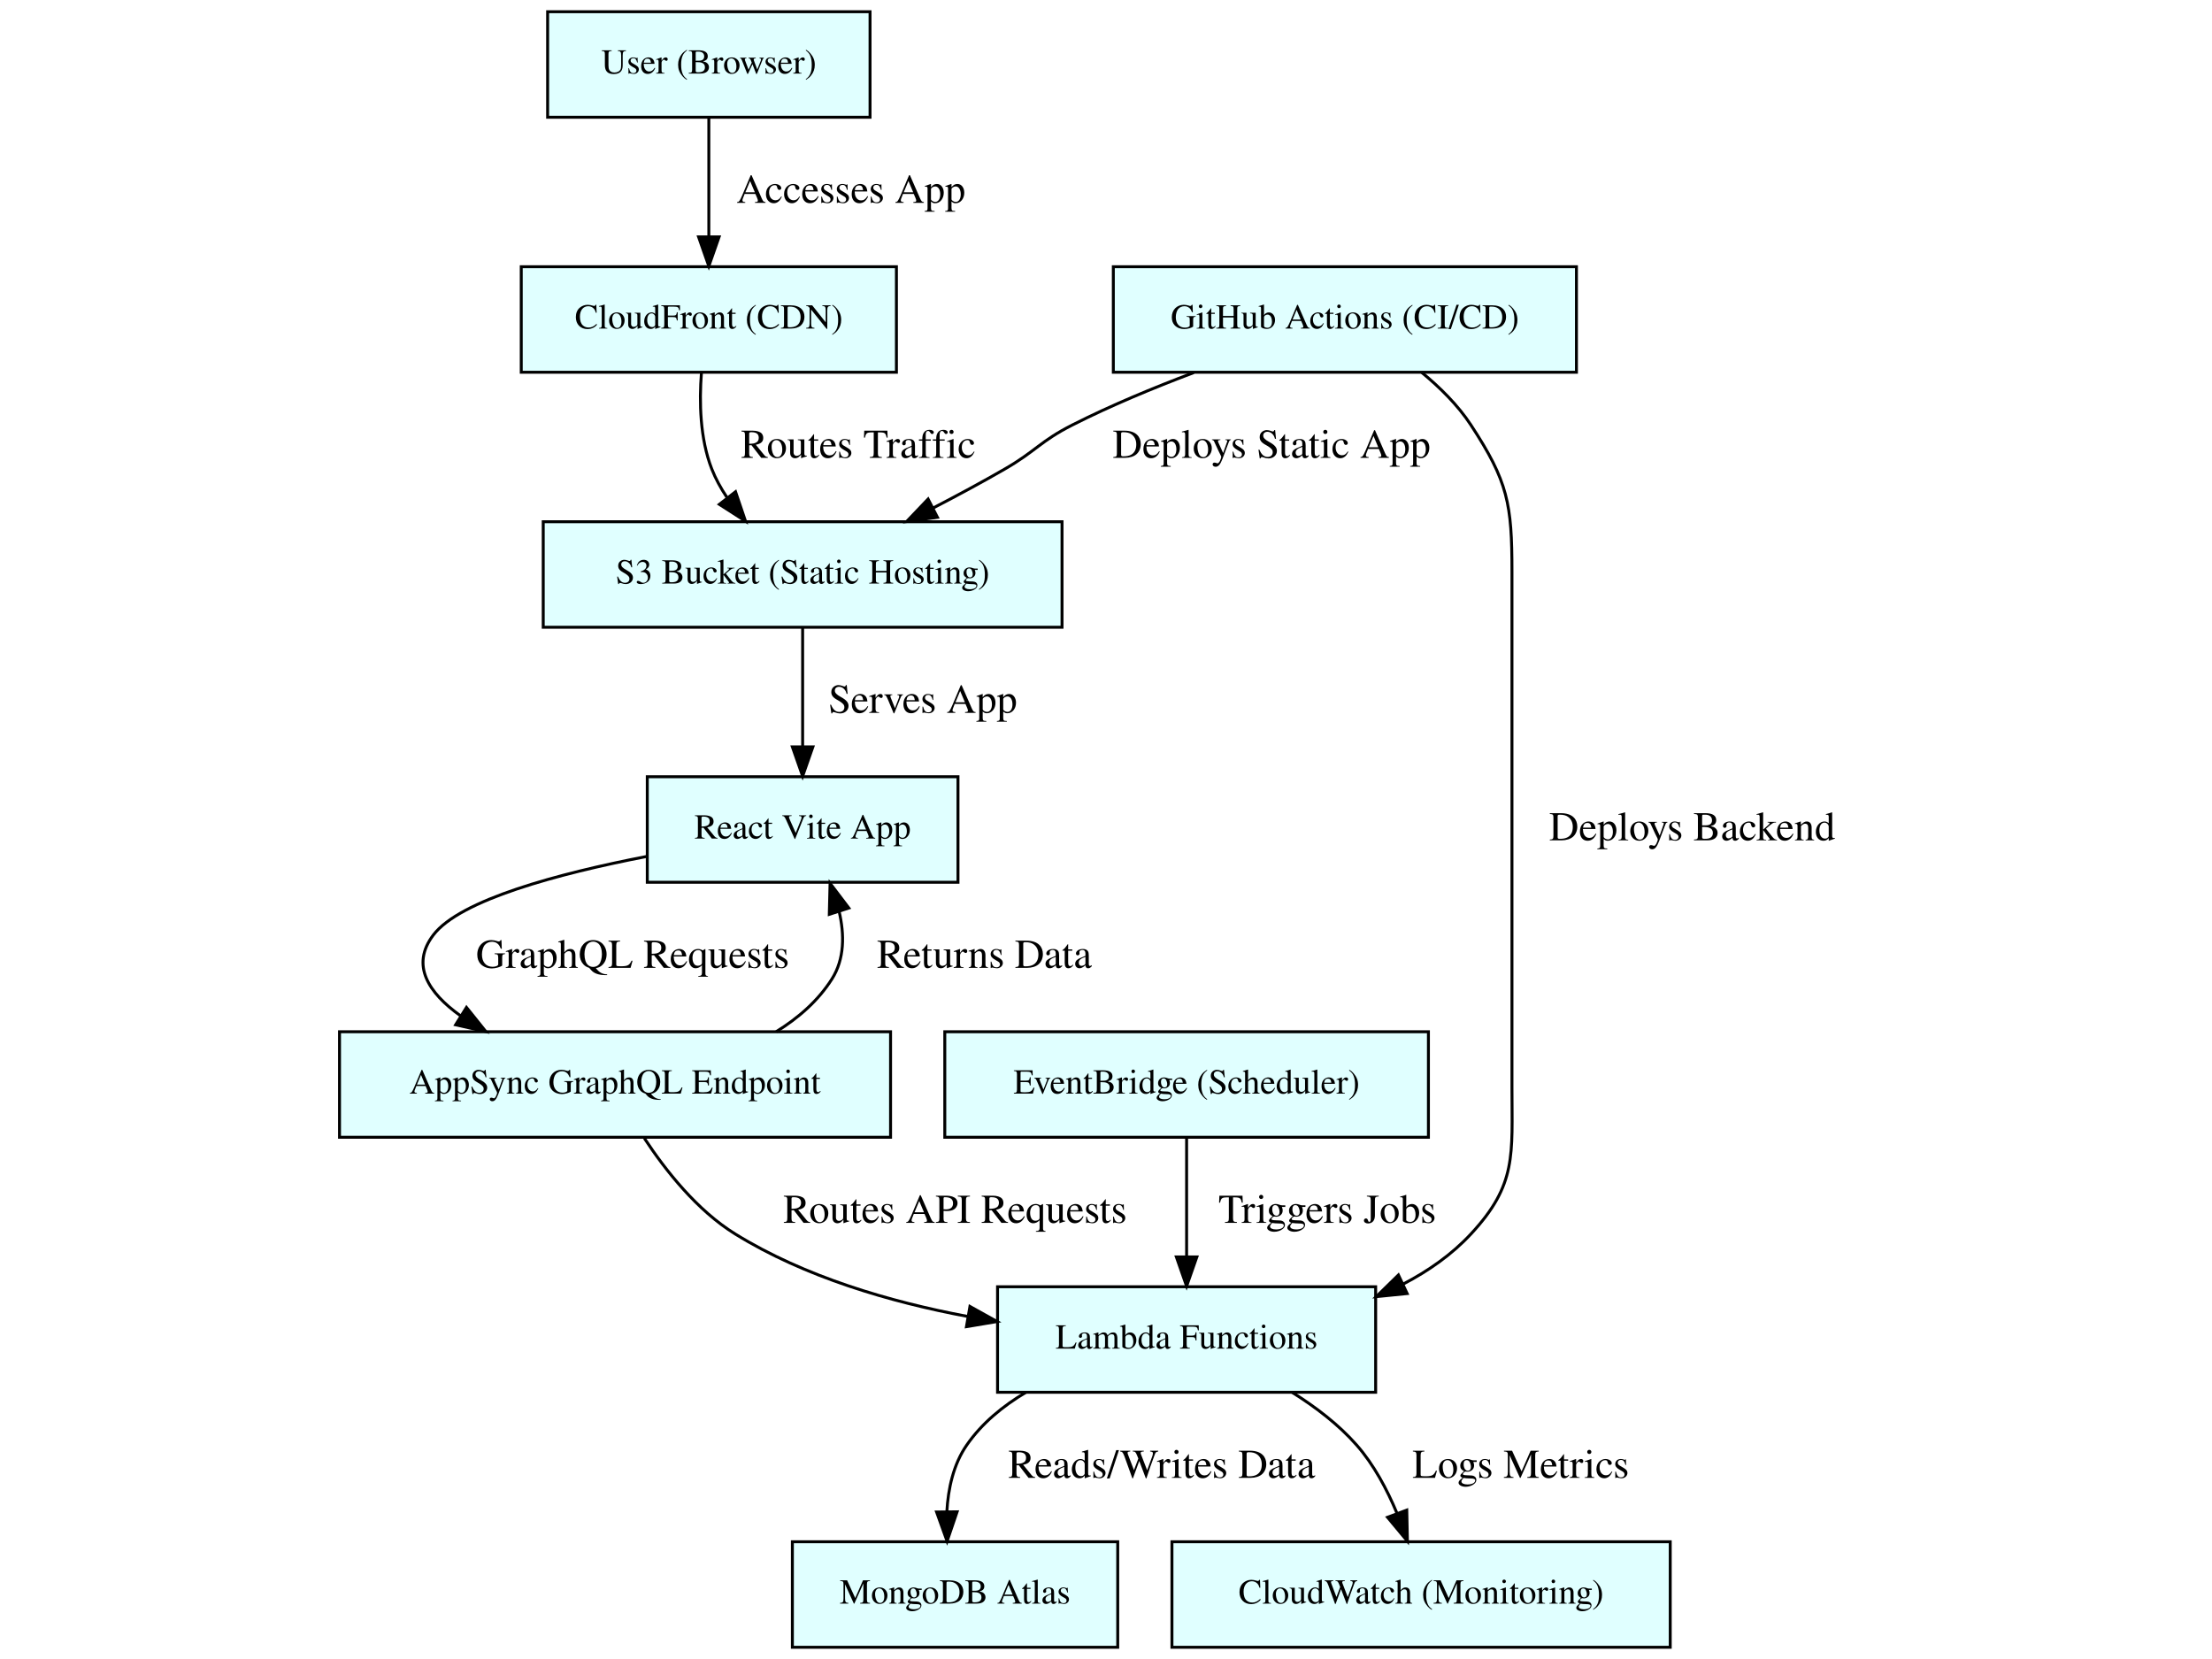
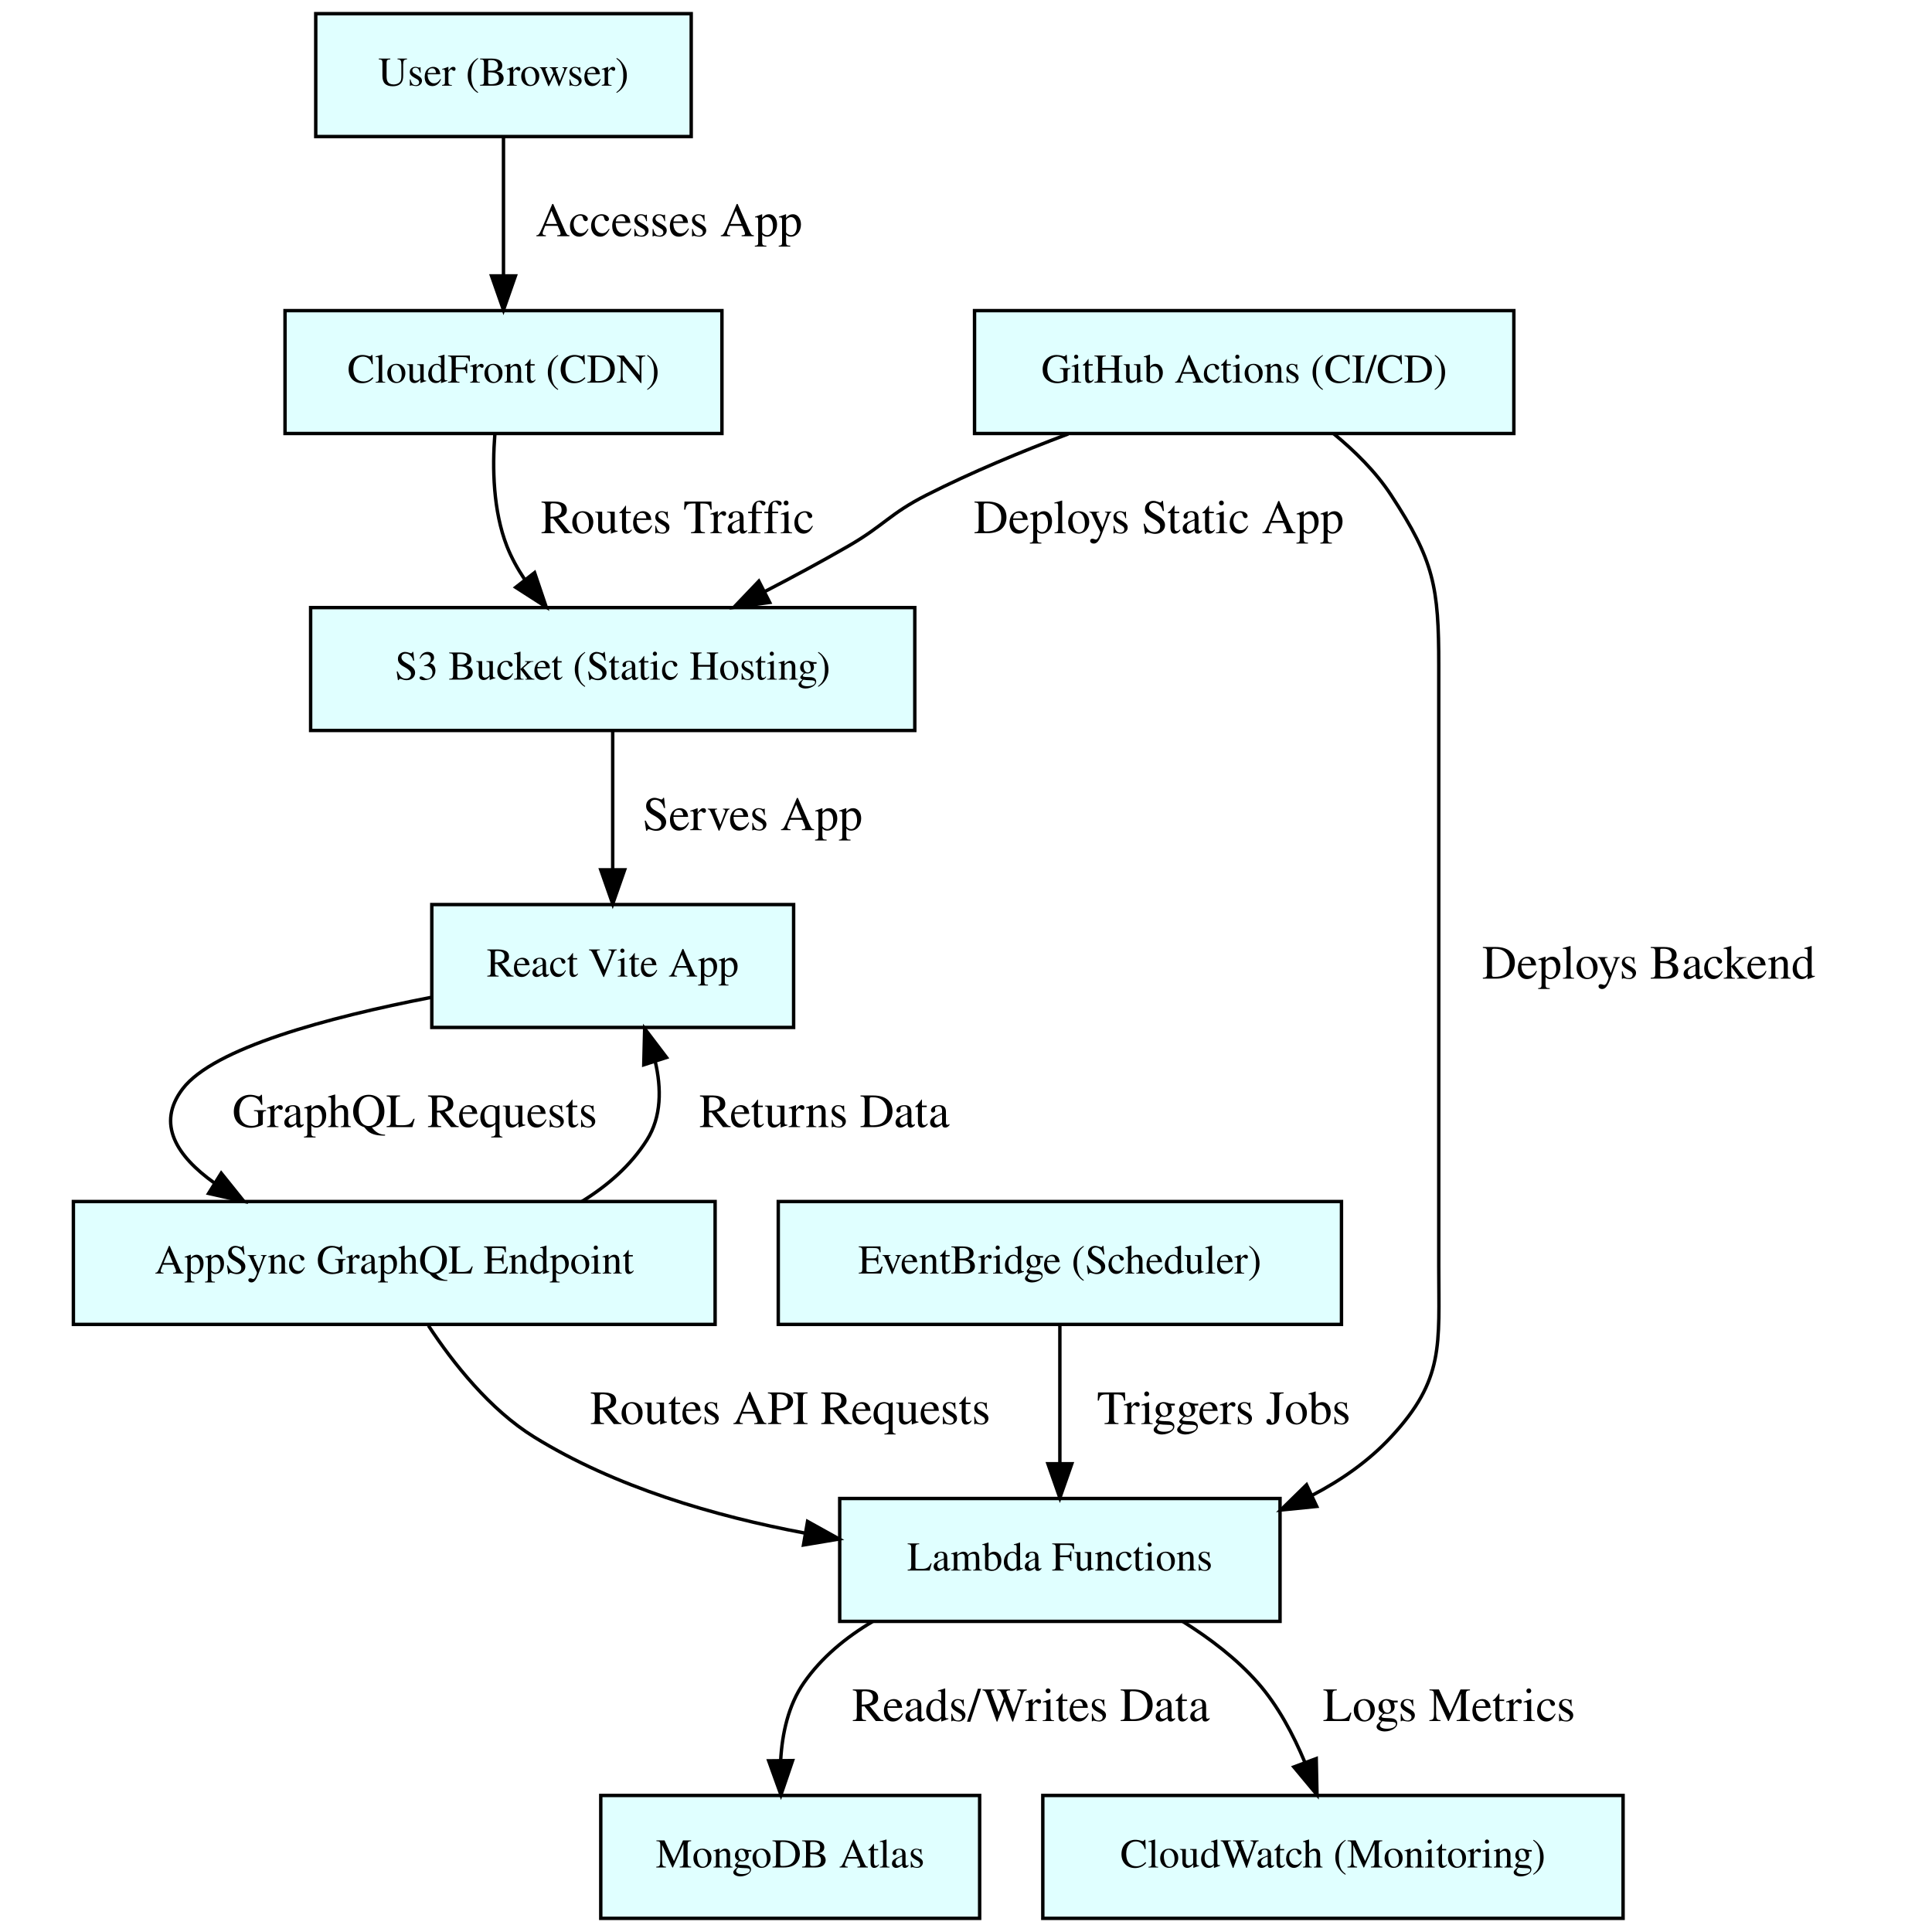
- <svg xmlns="http://www.w3.org/2000/svg" width="800" height="600" viewBox="0.00 0.00 531.00 566.00">
+ <svg xmlns="http://www.w3.org/2000/svg" width="600" height="600" viewBox="0.00 0.00 531.00 566.00">
  <g id="graph0" class="graph" transform="scale(1 1) rotate(0) translate(4 562)">
    <g id="node1" class="node">
      <polygon fill="lightcyan" stroke="black" points="181,-558 71,-558 71,-522 181,-522 181,-558" />
      <text text-anchor="middle" x="126" y="-536.9" font-family="Times,serif" font-size="12.00">User (Browser)</text>
    </g>
    <g id="node2" class="node">
      <polygon fill="lightcyan" stroke="black" points="190,-471 62,-471 62,-435 190,-435 190,-471" />
      <text text-anchor="middle" x="126" y="-449.9" font-family="Times,serif" font-size="12.00">CloudFront (CDN)</text>
    </g>
    <g id="edge3" class="edge">
      <path fill="none" stroke="black" d="M126,-521.8C126,-510.16 126,-494.55 126,-481.24" />
      <polygon fill="black" stroke="black" points="129.5,-481.18 126,-471.18 122.5,-481.18 129.5,-481.18" />
      <text text-anchor="middle" x="174.5" y="-492.8" font-family="Times,serif" font-size="14.00">Accesses App</text>
    </g>
    <g id="node3" class="node">
      <polygon fill="lightcyan" stroke="black" points="246.5,-384 69.5,-384 69.5,-348 246.5,-348 246.5,-384" />
      <text text-anchor="middle" x="158" y="-362.9" font-family="Times,serif" font-size="12.00">S3 Bucket (Static Hosting)</text>
    </g>
    <g id="edge4" class="edge">
      <path fill="none" stroke="black" d="M123.47,-434.76C122.71,-424.85 122.96,-412.35 127,-402 128.31,-398.65 130.1,-395.41 132.15,-392.34" />
      <polygon fill="black" stroke="black" points="135.11,-394.24 138.51,-384.2 129.59,-389.93 135.11,-394.24" />
      <text text-anchor="middle" x="177" y="-405.8" font-family="Times,serif" font-size="14.00">Routes Traffic</text>
    </g>
    <g id="node4" class="node">
      <polygon fill="lightcyan" stroke="black" points="211,-297 105,-297 105,-261 211,-261 211,-297" />
      <text text-anchor="middle" x="158" y="-275.9" font-family="Times,serif" font-size="12.00">React Vite App</text>
    </g>
    <g id="edge5" class="edge">
      <path fill="none" stroke="black" d="M158,-347.8C158,-336.16 158,-320.55 158,-307.24" />
      <polygon fill="black" stroke="black" points="161.5,-307.18 158,-297.18 154.5,-307.18 161.5,-307.18" />
      <text text-anchor="middle" x="199" y="-318.8" font-family="Times,serif" font-size="14.00">Serves App</text>
    </g>
    <g id="node5" class="node">
      <polygon fill="lightcyan" stroke="black" points="188,-210 0,-210 0,-174 188,-174 188,-210" />
      <text text-anchor="middle" x="94" y="-188.9" font-family="Times,serif" font-size="12.00">AppSync GraphQL Endpoint</text>
    </g>
    <g id="edge6" class="edge">
      <path fill="none" stroke="black" d="M104.68,-269.78C74.54,-263.93 41.1,-254.97 32,-243 24.19,-232.72 30.32,-223.29 41.26,-215.46" />
      <polygon fill="black" stroke="black" points="43.31,-218.31 49.94,-210.05 39.61,-212.37 43.31,-218.31" />
      <text text-anchor="middle" x="100" y="-231.8" font-family="Times,serif" font-size="14.00">GraphQL Requests</text>
    </g>
    <g id="edge11" class="edge">
      <path fill="none" stroke="black" d="M148.96,-210.01C156.51,-214.66 163.29,-220.56 168,-228 172.33,-234.84 172.29,-243.17 170.45,-251.05" />
      <polygon fill="black" stroke="black" points="167.1,-250.06 167.36,-260.65 173.76,-252.21 167.1,-250.06" />
      <text text-anchor="middle" x="220" y="-231.8" font-family="Times,serif" font-size="14.00">Returns Data</text>
    </g>
    <g id="node7" class="node">
      <polygon fill="lightcyan" stroke="black" points="353.5,-123 224.5,-123 224.5,-87 353.5,-87 353.5,-123" />
      <text text-anchor="middle" x="289" y="-101.9" font-family="Times,serif" font-size="12.00">Lambda Functions</text>
    </g>
    <g id="edge7" class="edge">
      <path fill="none" stroke="black" d="M104.02,-173.63C111.25,-162.64 122.01,-149.03 135,-141 158.68,-126.36 187.8,-117.83 214.32,-112.86" />
      <polygon fill="black" stroke="black" points="215.08,-116.28 224.34,-111.13 213.89,-109.38 215.08,-116.28" />
      <text text-anchor="middle" x="210" y="-144.8" font-family="Times,serif" font-size="14.00">Routes API Requests</text>
    </g>
    <g id="node6" class="node">
      <polygon fill="lightcyan" stroke="black" points="371.5,-210 206.5,-210 206.5,-174 371.5,-174 371.5,-210" />
      <text text-anchor="middle" x="289" y="-188.9" font-family="Times,serif" font-size="12.00">EventBridge (Scheduler)</text>
    </g>
    <g id="edge8" class="edge">
      <path fill="none" stroke="black" d="M289,-173.8C289,-162.16 289,-146.55 289,-133.24" />
      <polygon fill="black" stroke="black" points="292.5,-133.18 289,-123.18 285.5,-133.18 292.5,-133.18" />
      <text text-anchor="middle" x="337" y="-144.8" font-family="Times,serif" font-size="14.00">Triggers Jobs</text>
    </g>
    <g id="node8" class="node">
      <polygon fill="lightcyan" stroke="black" points="265.5,-36 154.5,-36 154.5,0 265.5,0 265.5,-36" />
      <text text-anchor="middle" x="210" y="-14.9" font-family="Times,serif" font-size="12.00">MongoDB Atlas</text>
    </g>
    <g id="edge9" class="edge">
      <path fill="none" stroke="black" d="M234.2,-86.99C226.33,-82.33 219.16,-76.44 214,-69 209.44,-62.44 207.64,-54.15 207.2,-46.22" />
      <polygon fill="black" stroke="black" points="210.7,-46.22 207.29,-36.18 203.7,-46.15 210.7,-46.22" />
      <text text-anchor="middle" x="280.5" y="-57.8" font-family="Times,serif" font-size="14.00">Reads/Writes Data</text>
    </g>
    <g id="node9" class="node">
      <polygon fill="lightcyan" stroke="black" points="454,-36 284,-36 284,0 454,0 454,-36" />
      <text text-anchor="middle" x="369" y="-14.9" font-family="Times,serif" font-size="12.00">CloudWatch (Monitoring)</text>
    </g>
    <g id="edge10" class="edge">
      <path fill="none" stroke="black" d="M325.04,-86.95C332.99,-81.98 340.87,-75.98 347,-69 352.88,-62.32 357.4,-53.81 360.77,-45.72" />
      <polygon fill="black" stroke="black" points="364.11,-46.8 364.33,-36.21 357.55,-44.35 364.11,-46.8" />
      <text text-anchor="middle" x="403" y="-57.8" font-family="Times,serif" font-size="14.00">Logs Metrics</text>
    </g>
    <g id="node10" class="node">
      <polygon fill="lightcyan" stroke="black" points="422,-471 264,-471 264,-435 422,-435 422,-471" />
      <text text-anchor="middle" x="343" y="-449.9" font-family="Times,serif" font-size="12.00">GitHub Actions (CI/CD)</text>
    </g>
    <g id="edge1" class="edge">
      <path fill="none" stroke="black" d="M291.46,-434.88C277.73,-429.71 263.08,-423.63 250,-417 239.11,-411.48 237.57,-408.1 227,-402 219.22,-397.51 210.81,-392.98 202.61,-388.73" />
      <polygon fill="black" stroke="black" points="203.99,-385.51 193.5,-384.08 200.81,-391.74 203.99,-385.51" />
      <text text-anchor="middle" x="318" y="-405.8" font-family="Times,serif" font-size="14.00">Deploys Static App</text>
    </g>
    <g id="edge2" class="edge">
      <path fill="none" stroke="black" d="M369.15,-434.99C375.41,-429.85 381.57,-423.76 386,-417 398.65,-397.7 400,-390.08 400,-367 400,-367 400,-367 400,-191 400,-167.92 401.71,-157.9 386,-141 379.49,-133.99 371.47,-128.38 362.85,-123.9" />
      <polygon fill="black" stroke="black" points="364.24,-120.68 353.7,-119.62 361.27,-127.02 364.24,-120.68" />
      <text text-anchor="middle" x="461.5" y="-275.3" font-family="Times,serif" font-size="14.00">Deploys Backend</text>
    </g>
  </g>
</svg>
